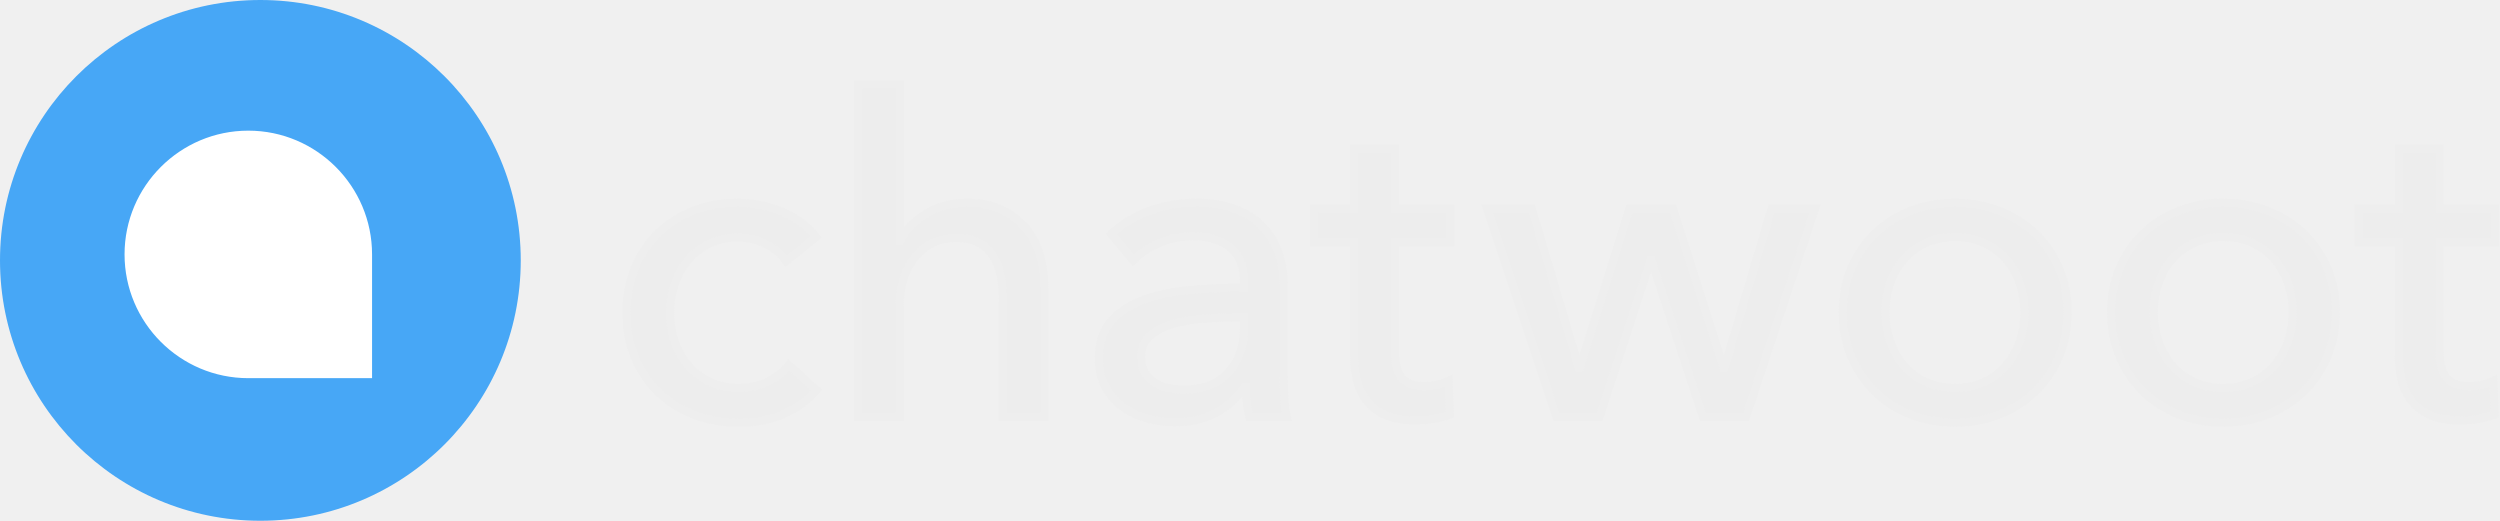
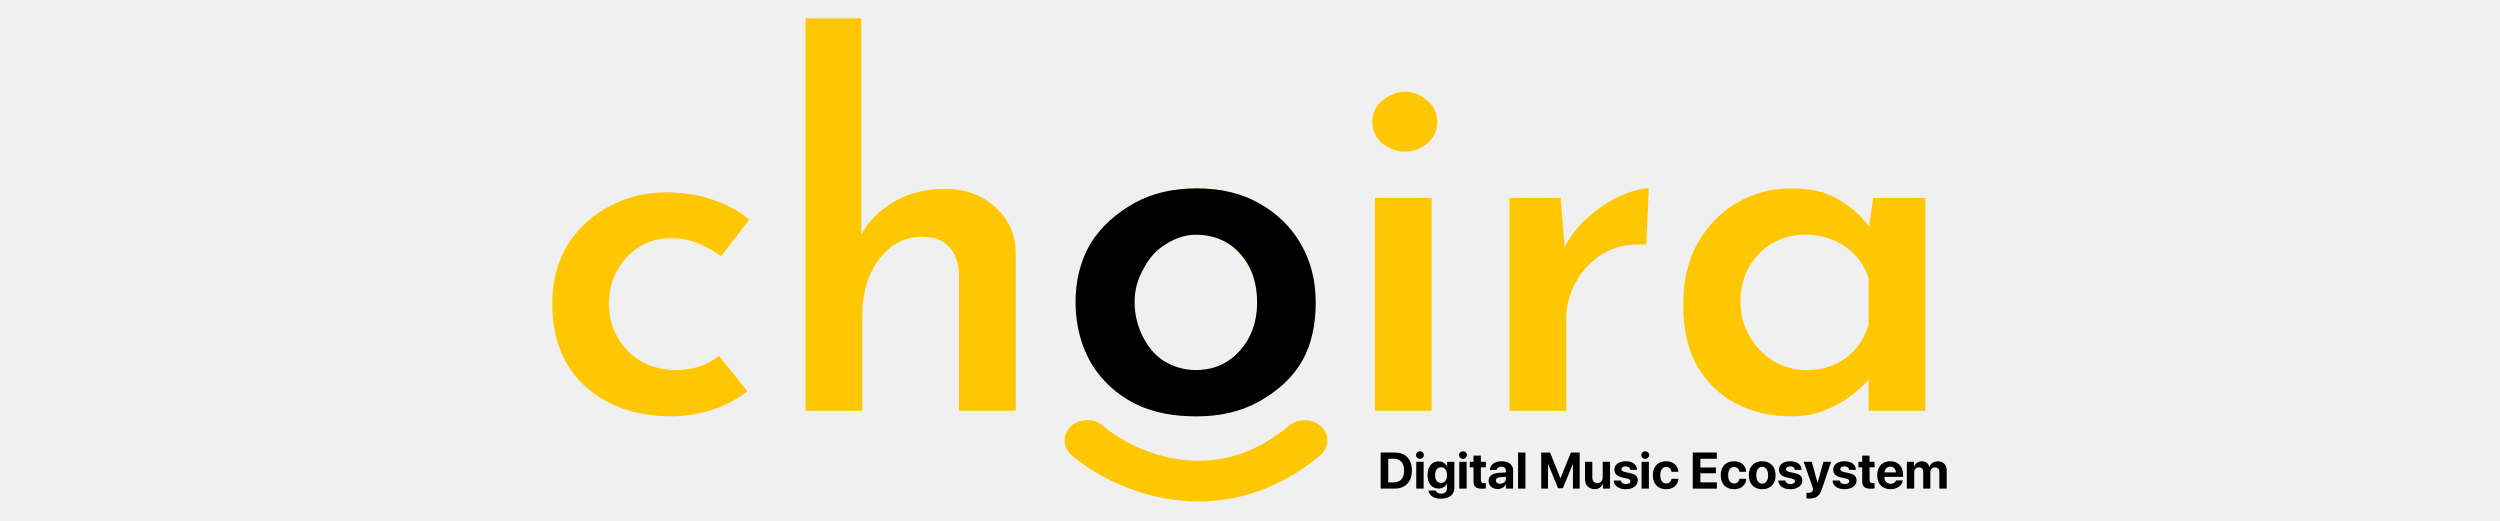
- <svg xmlns="http://www.w3.org/2000/svg" width="2458px" height="512px" viewBox="0 0 2458 512" version="1.1">
-   <g id="Page-1" stroke="none" stroke-width="1" fill="none" fill-rule="evenodd">
-     <g id="logo" fill-rule="nonzero">
-       <g id="woot-log">
-         <circle id="Oval" fill="#47A7F6" cx="256" cy="256" r="256" />
-         <path d="M362.808,368.808 L244.123,368.808 C178.699,368.808 125.457,315.562 125.457,250.122 C125.457,184.703 178.699,131.457 244.124,131.457 C309.565,131.457 362.808,184.703 362.808,250.122 L362.808,368.808 Z" id="Fill-1" stroke="#FFFFFF" stroke-width="6" fill="#FFFFFF" />
-       </g>
-       <path d="M772.982,256.848 C768.658,250.217 762.171,244.667 753.522,240.198 C744.872,235.73 735.647,233.495 725.844,233.495 C715.177,233.495 705.735,235.513 697.518,239.55 C689.302,243.586 682.31,248.992 676.544,255.767 C670.778,262.542 666.381,270.398 663.354,279.336 C660.327,288.273 658.813,297.643 658.813,307.446 C658.813,317.248 660.327,326.618 663.354,335.555 C666.381,344.493 670.778,352.349 676.544,359.124 C682.31,365.899 689.374,371.305 697.735,375.341 C706.095,379.378 715.609,381.396 726.277,381.396 C736.656,381.396 746.098,379.378 754.603,375.341 C763.108,371.305 770.099,365.827 775.577,358.908 L802.822,383.558 C794.173,393.649 783.361,401.505 770.387,407.127 C757.414,412.749 742.71,415.56 726.277,415.56 C710.42,415.56 695.789,412.965 682.382,407.776 C668.976,402.586 657.372,395.307 647.569,385.937 C637.767,376.567 630.055,365.251 624.433,351.989 C618.811,338.727 616,323.879 616,307.446 C616,291.3 618.739,276.597 624.217,263.335 C629.695,250.073 637.335,238.685 647.137,229.171 C656.939,219.657 668.544,212.305 681.95,207.115 C695.356,201.926 709.843,199.331 725.412,199.331 C739.827,199.331 754.17,202.214 768.441,207.98 C782.713,213.746 794.028,222.107 802.389,233.063 L772.982,256.848 Z M885.421,236.09 C890.322,225.999 898.683,217.35 910.504,210.143 C922.324,202.935 935.586,199.331 950.29,199.331 C963.552,199.331 974.94,201.565 984.454,206.034 C993.968,210.503 1001.896,216.485 1008.239,223.981 C1014.582,231.477 1019.267,240.27 1022.294,250.361 C1025.321,260.452 1026.835,271.263 1026.835,282.795 L1026.835,409.938 L986.184,409.938 L986.184,296.634 C986.184,288.273 985.535,280.345 984.238,272.849 C982.94,265.353 980.562,258.722 977.102,252.956 C973.643,247.19 968.958,242.577 963.047,239.117 C957.137,235.658 949.425,233.928 939.911,233.928 C923.766,233.928 910.504,240.054 900.125,252.307 C889.746,264.56 884.556,280.921 884.556,301.391 L884.556,409.938 L843.905,409.938 L843.905,83 L884.556,83 L884.556,236.09 L885.421,236.09 Z M1223.171,277.174 C1223.171,261.893 1218.558,250.577 1209.332,243.226 C1200.106,235.874 1187.853,232.198 1172.573,232.198 C1161.041,232.198 1150.157,234.432 1139.923,238.901 C1129.688,243.37 1121.111,249.064 1114.191,255.983 L1092.568,230.036 C1102.659,220.522 1114.984,213.026 1129.544,207.548 C1144.103,202.07 1159.743,199.331 1176.465,199.331 C1191.169,199.331 1203.926,201.421 1214.738,205.602 C1225.549,209.782 1234.415,215.476 1241.334,222.684 C1248.253,229.892 1253.443,238.396 1256.902,248.199 C1260.362,258.001 1262.092,268.524 1262.092,279.768 L1262.092,369.287 C1262.092,376.206 1262.308,383.486 1262.741,391.126 C1263.173,398.766 1263.966,405.037 1265.119,409.938 L1228.36,409.938 C1226.054,400.136 1224.9,390.333 1224.9,380.531 L1223.603,380.531 C1216.107,391.487 1206.665,399.991 1195.277,406.046 C1183.889,412.1 1170.411,415.128 1154.842,415.128 C1146.77,415.128 1138.337,414.046 1129.544,411.884 C1120.75,409.722 1112.75,406.19 1105.542,401.289 C1098.334,396.388 1092.352,389.901 1087.595,381.828 C1082.838,373.756 1080.46,363.809 1080.46,351.989 C1080.46,336.42 1084.64,324.095 1093.001,315.014 C1101.362,305.932 1112.317,299.013 1125.868,294.256 C1139.418,289.499 1154.698,286.399 1171.708,284.958 C1188.718,283.516 1205.872,282.795 1223.171,282.795 L1223.171,277.174 Z M1213.224,312.203 C1203.133,312.203 1192.682,312.635 1181.871,313.5 C1171.059,314.365 1161.257,316.095 1152.464,318.689 C1143.67,321.284 1136.391,325.176 1130.625,330.366 C1124.859,335.555 1121.976,342.475 1121.976,351.124 C1121.976,357.178 1123.201,362.224 1125.651,366.26 C1128.102,370.296 1131.345,373.612 1135.382,376.206 C1139.418,378.801 1143.887,380.603 1148.788,381.612 C1153.689,382.621 1158.734,383.126 1163.924,383.126 C1182.952,383.126 1197.584,377.432 1207.818,366.044 C1218.053,354.655 1223.171,340.312 1223.171,323.014 L1223.171,312.203 L1213.224,312.203 Z M1425.993,238.252 L1371.504,238.252 L1371.504,345.069 C1371.504,357.467 1373.81,366.332 1378.423,371.666 C1383.036,376.999 1390.388,379.666 1400.478,379.666 C1404.226,379.666 1408.263,379.234 1412.587,378.369 C1416.912,377.504 1420.804,376.206 1424.264,374.477 L1425.561,407.776 C1420.66,409.506 1415.254,410.875 1409.344,411.884 C1403.433,412.893 1397.307,413.398 1390.964,413.398 C1371.648,413.398 1356.872,408.064 1346.637,397.397 C1336.402,386.729 1331.285,370.729 1331.285,349.394 L1331.285,238.252 L1291.931,238.252 L1291.931,204.953 L1331.285,204.953 L1331.285,146.139 L1371.504,146.139 L1371.504,204.953 L1425.993,204.953 L1425.993,238.252 Z M1506.078,204.953 L1552.351,361.503 L1553.216,361.503 L1602.083,204.953 L1644.897,204.953 L1694.629,361.503 L1695.494,361.503 L1741.767,204.953 L1784.581,204.953 L1716.685,409.938 L1674.304,409.938 L1623.706,255.983 L1622.841,255.983 L1572.676,409.938 L1530.295,409.938 L1461.967,204.953 L1506.078,204.953 Z M2032.811,307.013 C2032.811,322.87 2030,337.429 2024.378,350.691 C2018.756,363.953 2010.972,375.413 2001.026,385.072 C1991.079,394.73 1979.331,402.226 1965.78,407.56 C1952.23,412.893 1937.671,415.56 1922.102,415.56 C1906.534,415.56 1891.974,412.893 1878.424,407.56 C1864.873,402.226 1853.197,394.73 1843.395,385.072 C1833.592,375.413 1825.88,363.953 1820.258,350.691 C1814.636,337.429 1811.825,322.87 1811.825,307.013 C1811.825,291.156 1814.636,276.669 1820.258,263.551 C1825.88,250.433 1833.592,239.117 1843.395,229.603 C1853.197,220.089 1864.873,212.665 1878.424,207.332 C1891.974,201.998 1906.534,199.331 1922.102,199.331 C1937.671,199.331 1952.23,201.998 1965.78,207.332 C1979.331,212.665 1991.079,220.089 2001.026,229.603 C2010.972,239.117 2018.756,250.433 2024.378,263.551 C2030,276.669 2032.811,291.156 2032.811,307.013 Z M1990.43,307.013 C1990.43,297.211 1988.917,287.841 1985.89,278.903 C1982.862,269.966 1978.466,262.11 1972.7,255.334 C1966.934,248.559 1959.798,243.154 1951.293,239.117 C1942.788,235.081 1933.058,233.063 1922.102,233.063 C1911.146,233.063 1901.416,235.081 1892.911,239.117 C1884.406,243.154 1877.271,248.559 1871.505,255.334 C1865.738,262.11 1861.342,269.966 1858.315,278.903 C1855.287,287.841 1853.774,297.211 1853.774,307.013 C1853.774,316.816 1855.287,326.185 1858.315,335.123 C1861.342,344.06 1865.738,351.989 1871.505,358.908 C1877.271,365.827 1884.406,371.305 1892.911,375.341 C1901.416,379.378 1911.146,381.396 1922.102,381.396 C1933.058,381.396 1942.788,379.378 1951.293,375.341 C1959.798,371.305 1966.934,365.827 1972.7,358.908 C1978.466,351.989 1982.862,344.06 1985.89,335.123 C1988.917,326.185 1990.43,316.816 1990.43,307.013 Z M2296.611,307.013 C2296.611,322.87 2293.8,337.429 2288.178,350.691 C2282.556,363.953 2274.771,375.413 2264.825,385.072 C2254.878,394.73 2243.13,402.226 2229.58,407.56 C2216.029,412.893 2201.47,415.56 2185.901,415.56 C2170.333,415.56 2155.774,412.893 2142.223,407.56 C2128.673,402.226 2116.996,394.73 2107.194,385.072 C2097.392,375.413 2089.68,363.953 2084.058,350.691 C2078.436,337.429 2075.625,322.87 2075.625,307.013 C2075.625,291.156 2078.436,276.669 2084.058,263.551 C2089.68,250.433 2097.392,239.117 2107.194,229.603 C2116.996,220.089 2128.673,212.665 2142.223,207.332 C2155.774,201.998 2170.333,199.331 2185.901,199.331 C2201.47,199.331 2216.029,201.998 2229.58,207.332 C2243.13,212.665 2254.878,220.089 2264.825,229.603 C2274.771,239.117 2282.556,250.433 2288.178,263.551 C2293.8,276.669 2296.611,291.156 2296.611,307.013 Z M2254.23,307.013 C2254.23,297.211 2252.716,287.841 2249.689,278.903 C2246.662,269.966 2242.265,262.11 2236.499,255.334 C2230.733,248.559 2223.597,243.154 2215.092,239.117 C2206.587,235.081 2196.857,233.063 2185.901,233.063 C2174.946,233.063 2165.215,235.081 2156.71,239.117 C2148.205,243.154 2141.07,248.559 2135.304,255.334 C2129.538,262.11 2125.141,269.966 2122.114,278.903 C2119.087,287.841 2117.573,297.211 2117.573,307.013 C2117.573,316.816 2119.087,326.185 2122.114,335.123 C2125.141,344.06 2129.538,351.989 2135.304,358.908 C2141.07,365.827 2148.205,371.305 2156.71,375.341 C2165.215,379.378 2174.946,381.396 2185.901,381.396 C2196.857,381.396 2206.587,379.378 2215.092,375.341 C2223.597,371.305 2230.733,365.827 2236.499,358.908 C2242.265,351.989 2246.662,344.06 2249.689,335.123 C2252.716,326.185 2254.23,316.816 2254.23,307.013 Z M2453.16,238.252 L2398.671,238.252 L2398.671,345.069 C2398.671,357.467 2400.977,366.332 2405.59,371.666 C2410.203,376.999 2417.554,379.666 2427.645,379.666 C2431.393,379.666 2435.429,379.234 2439.754,378.369 C2444.079,377.504 2447.971,376.206 2451.43,374.477 L2452.728,407.776 C2447.827,409.506 2442.421,410.875 2436.511,411.884 C2430.6,412.893 2424.474,413.398 2418.131,413.398 C2398.815,413.398 2384.039,408.064 2373.804,397.397 C2363.569,386.729 2358.452,370.729 2358.452,349.394 L2358.452,238.252 L2319.098,238.252 L2319.098,204.953 L2358.452,204.953 L2358.452,146.139 L2398.671,146.139 L2398.671,204.953 L2453.16,204.953 L2453.16,238.252 Z" id="chatwoot" stroke="#EEEEEE" stroke-width="8" fill="#EDEDED" />
-     </g>
-   </g>
+ <svg xmlns="http://www.w3.org/2000/svg" width="2458" height="512" viewBox="0 0 2458 512" fill="none">
+   <path d="M734.76 384.573C725.463 392.159 714.007 398.26 700.393 402.877C687.111 407.165 673.663 409.308 660.048 409.308C636.805 409.308 616.384 404.856 598.785 395.951C581.186 387.047 567.406 374.35 557.444 357.859C547.815 341.369 543 321.746 543 298.99C543 276.234 548.147 256.611 558.44 240.121C569.066 223.631 582.846 211.098 599.781 202.523C616.716 193.619 634.978 189.167 654.57 189.167C672.168 189.167 687.775 191.64 701.389 196.587C715.003 201.204 726.791 207.635 736.752 215.88L708.86 251.994C703.547 247.706 696.574 243.748 687.941 240.121C679.639 236.163 670.176 234.184 659.55 234.184C648.261 234.184 637.967 236.988 628.669 242.594C619.704 248.201 612.399 255.951 606.754 265.845C601.441 275.409 598.785 286.458 598.785 298.99C598.785 316.799 604.928 332.135 617.214 344.997C629.5 357.53 645.438 363.796 665.029 363.796C681.3 363.796 695.246 359.179 706.868 349.944L734.76 384.573Z" fill="#FFC701" />
+   <path d="M791.961 403.867V18H846.75V230.721C854.055 217.529 864.681 206.811 878.627 198.566C892.905 189.991 909.84 185.704 929.431 185.704C949.022 185.704 965.292 191.64 978.242 203.513C991.525 215.056 998.332 230.062 998.664 248.531V403.867H942.879V268.319C942.215 257.765 939.06 249.355 933.415 243.089C928.103 236.493 919.303 233.03 907.017 232.7C889.751 232.7 875.472 240.121 864.183 254.962C853.225 269.803 847.746 288.436 847.746 310.863V403.867H791.961Z" fill="#FFC701" />
+   <path d="M1058.1 297.011C1058.1 275.904 1063.08 256.941 1073.04 240.121C1083.34 223.301 1097.28 209.944 1114.88 200.05C1132.81 190.156 1153.4 185.209 1176.64 185.209C1200.22 185.209 1220.64 190.156 1237.91 200.05C1255.51 209.944 1269.12 223.301 1278.75 240.121C1288.38 256.941 1293.2 275.904 1293.2 297.011C1293.2 318.119 1288.38 337.247 1278.75 354.397C1269.12 371.216 1255.51 384.573 1237.91 394.467C1220.31 404.361 1199.72 409.308 1176.15 409.308C1153.24 409.308 1132.81 404.856 1114.88 395.951C1097.28 386.717 1083.34 373.69 1073.04 356.87C1063.08 340.05 1058.1 320.097 1058.1 297.011ZM1114.39 297.506C1114.39 310.038 1117.04 321.417 1122.35 331.64C1127.67 341.534 1134.81 349.45 1143.77 355.386C1153.07 360.993 1163.53 363.796 1175.15 363.796C1193.41 363.796 1208.19 357.53 1219.48 344.997C1230.77 332.135 1236.41 316.305 1236.41 297.506C1236.41 278.707 1230.77 262.877 1219.48 250.015C1208.19 237.152 1193.41 230.721 1175.15 230.721C1163.53 230.721 1153.07 233.854 1143.77 240.121C1134.81 246.057 1127.67 254.137 1122.35 264.361C1117.04 274.255 1114.39 285.303 1114.39 297.506Z" fill="#FFC701" />
+   <path d="M1351.81 194.608H1407.6V403.867H1351.81V194.608ZM1349.32 119.908C1349.32 111.334 1352.64 104.243 1359.28 98.636C1366.26 93.03 1373.73 90.226 1381.7 90.226C1389.33 90.226 1396.47 93.03 1403.11 98.636C1409.76 104.243 1413.08 111.334 1413.08 119.908C1413.08 128.483 1409.76 135.574 1403.11 141.181C1396.47 146.457 1389.33 149.096 1381.7 149.096C1373.73 149.096 1366.26 146.457 1359.28 141.181C1352.64 135.574 1349.32 128.483 1349.32 119.908Z" fill="#FFC701" />
+   <path d="M1534.42 194.608L1538.41 243.089C1544.38 231.216 1552.52 220.992 1562.81 212.417C1573.1 203.513 1583.56 196.752 1594.19 192.135C1605.15 187.517 1614.11 185.209 1621.09 185.209L1618.6 240.615C1602.66 239.296 1588.71 242.099 1576.76 249.025C1565.14 255.951 1556 265.35 1549.36 277.223C1543.05 288.766 1539.9 300.969 1539.9 313.831V403.867H1484.11V194.608H1534.42Z" fill="#FFC701" />
+   <path d="M1761.01 409.308C1741.09 409.308 1723.16 405.186 1707.22 396.941C1691.28 388.696 1678.5 376.493 1668.87 360.333C1659.57 344.173 1654.92 323.89 1654.92 299.485C1654.92 275.739 1659.74 255.456 1669.36 238.637C1679.33 221.487 1692.28 208.295 1708.21 199.061C1724.49 189.826 1742.08 185.209 1761.01 185.209C1780.6 185.209 1796.37 189.002 1808.33 196.587C1820.61 203.843 1830.41 212.582 1837.72 222.806L1841.7 194.608H1893V403.867H1837.22V373.195C1833.56 377.483 1828.25 382.43 1821.28 388.036C1814.31 393.643 1805.67 398.59 1795.38 402.877C1785.42 407.165 1773.96 409.308 1761.01 409.308ZM1776.45 363.796C1791.39 363.796 1804.18 359.838 1814.8 351.923C1825.43 344.008 1832.9 333.124 1837.22 319.273V273.76C1833.23 260.898 1825.6 250.509 1814.31 242.594C1803.02 234.679 1789.73 230.721 1774.46 230.721C1762.84 230.721 1752.21 233.525 1742.58 239.131C1733.28 244.408 1725.65 252.158 1719.67 262.382C1714.03 272.276 1711.2 283.654 1711.2 296.517C1711.2 309.049 1714.19 320.427 1720.17 330.651C1726.15 340.875 1733.95 348.955 1743.58 354.891C1753.54 360.828 1764.5 363.796 1776.45 363.796Z" fill="#FFC701" />
+   <path fill-rule="evenodd" clip-rule="evenodd" d="M1299.12 419.428C1307.52 427.497 1307.03 440.14 1298.02 447.669C1249.55 488.173 1197.97 497.435 1153.21 491.256C1109.63 485.24 1073.8 464.839 1053.56 447.494C1044.66 439.864 1044.35 427.216 1052.87 419.244C1061.39 411.272 1075.51 410.994 1084.42 418.624C1099.36 431.436 1127.13 447.222 1160.01 451.761C1191.71 456.137 1229.44 450.321 1267.58 418.45C1276.59 410.922 1290.71 411.36 1299.12 419.428Z" fill="#FFC701" />
+   <path d="M1057.46 297.091C1057.46 275.984 1062.28 256.204 1072.24 239.384C1082.54 222.564 1097.96 209.408 1115.56 199.514C1133.49 189.62 1153.81 185.257 1177.05 185.257C1200.63 185.257 1221.05 190.204 1238.32 200.098C1255.92 209.993 1269.53 223.349 1279.16 240.169C1288.79 256.989 1293.6 275.953 1293.6 297.06C1293.6 318.167 1289.98 337.648 1280.35 354.798C1270.72 371.618 1255.92 384.622 1238.32 394.516C1220.72 404.41 1200.13 409.357 1176.56 409.357C1153.64 409.357 1133.49 405.671 1115.56 396.766C1097.96 387.532 1083.59 374.765 1073.3 357.945C1063.34 341.126 1057.46 320.177 1057.46 297.091ZM1115.56 297.091C1115.56 309.623 1118.69 321.491 1124.01 331.715C1129.32 341.609 1135.11 348.861 1144.08 354.798C1153.38 360.404 1163.94 363.844 1175.56 363.844C1193.82 363.844 1207.79 357.27 1219.08 344.738C1230.37 331.876 1235.98 316.322 1235.98 297.523C1235.98 278.725 1231.18 262.926 1219.89 250.063C1208.6 237.201 1193.82 230.77 1175.56 230.77C1163.94 230.77 1153.38 235.216 1144.08 241.483C1135.11 247.419 1129.03 255.08 1123.71 265.304C1118.4 275.198 1115.56 284.888 1115.56 297.091Z" fill="black" />
+   <path d="M1357.47 444.926V480.41H1371.11C1381.83 480.41 1388.15 473.795 1388.15 462.533C1388.15 451.27 1381.83 444.926 1371.11 444.926H1357.47ZM1364.95 451.049H1370.22C1376.81 451.049 1380.52 455.131 1380.52 462.557C1380.52 470.23 1376.91 474.263 1370.22 474.263H1364.95V451.049Z" fill="black" />
+   <path d="M1392.48 480.41H1399.71V454.049H1392.48V480.41ZM1396.09 451.147C1398.27 451.147 1399.96 449.5 1399.96 447.434C1399.96 445.344 1398.27 443.721 1396.09 443.721C1393.92 443.721 1392.23 445.344 1392.23 447.434C1392.23 449.5 1393.92 451.147 1396.09 451.147Z" fill="black" />
+   <path d="M1416.79 474.804C1413.2 474.804 1410.97 472 1410.97 467.181C1410.97 462.385 1413.23 459.385 1416.79 459.385C1420.41 459.385 1422.71 462.434 1422.71 467.181C1422.71 471.951 1420.41 474.804 1416.79 474.804ZM1416.67 490.345C1424.62 490.345 1429.92 486.337 1429.92 480.042V454.049H1422.78V458.647H1422.66C1421.27 455.623 1418.28 453.631 1414.47 453.631C1407.73 453.631 1403.57 458.77 1403.57 467.131C1403.57 475.369 1407.86 480.337 1414.34 480.337C1418.18 480.337 1421.3 478.419 1422.54 475.615H1422.69V480.238C1422.69 483.288 1420.61 485.353 1416.87 485.353C1414.12 485.353 1412.04 484.099 1411.47 482.279H1404.39C1404.96 486.976 1409.69 490.345 1416.67 490.345Z" fill="black" />
+   <path d="M1434.77 480.41H1442V454.049H1434.77V480.41ZM1438.38 451.147C1440.56 451.147 1442.25 449.5 1442.25 447.434C1442.25 445.344 1440.56 443.721 1438.38 443.721C1436.2 443.721 1434.52 445.344 1434.52 447.434C1434.52 449.5 1436.2 451.147 1438.38 451.147Z" fill="black" />
+   <path d="M1448.76 447.975V454.049H1445.02V459.459H1448.76V473.304C1448.76 478.443 1451.18 480.509 1457.42 480.509C1458.88 480.509 1460.12 480.386 1460.86 480.214V474.927C1460.42 475 1459.75 475.05 1459.11 475.05C1456.98 475.05 1455.99 474.091 1455.99 472.074V459.459H1460.89V454.049H1455.99V447.975H1448.76Z" fill="black" />
+   <path d="M1474.85 475.64C1472.4 475.64 1470.77 474.41 1470.77 472.443C1470.77 470.574 1472.3 469.369 1475 469.172L1480.6 468.828V470.746C1480.6 473.599 1478 475.64 1474.85 475.64ZM1472.48 480.828C1475.79 480.828 1479.09 479.181 1480.57 476.378H1480.72V480.41H1487.7V462.287C1487.7 456.975 1483.27 453.483 1476.46 453.483C1469.43 453.483 1465.05 457 1464.78 462.115H1471.39C1471.73 460.172 1473.44 458.844 1476.14 458.844C1478.86 458.844 1480.6 460.27 1480.6 462.73V464.475L1473.91 464.869C1467.3 465.262 1463.59 468.041 1463.59 472.836C1463.59 477.582 1467.42 480.828 1472.48 480.828Z" fill="black" />
+   <path d="M1492.56 480.41H1499.78V444.926H1492.56V480.41Z" fill="black" />
+   <path d="M1553.16 480.41V444.926H1544.5L1534.35 470.082H1534.15L1524 444.926H1515.33V480.41H1521.99V456.459H1522.19L1531.9 480.066H1536.6L1546.31 456.459H1546.5V480.41H1553.16Z" fill="black" />
+   <path d="M1583 454.049H1575.77V469.148C1575.77 472.64 1573.76 474.927 1570.55 474.927C1567.35 474.927 1565.59 473.058 1565.59 469.541V454.049H1558.36V471.041C1558.36 477.189 1562.18 480.902 1567.92 480.902C1571.93 480.902 1574.56 478.984 1575.87 475.664H1576.02V480.41H1583V454.049Z" fill="black" />
+   <path d="M1587.26 461.795C1587.26 465.68 1589.83 468.287 1594.86 469.418L1599.76 470.5C1602.14 471.066 1603.03 471.804 1603.03 473.132C1603.03 474.853 1601.37 475.935 1598.62 475.935C1595.75 475.935 1593.99 474.656 1593.65 472.443H1586.59C1586.99 477.582 1591.34 480.976 1598.42 480.976C1605.43 480.976 1610.23 477.558 1610.23 472.369C1610.23 468.435 1608.08 466.344 1602.76 465.164L1597.68 464.082C1595.35 463.541 1594.21 462.656 1594.21 461.352C1594.21 459.656 1595.85 458.524 1598.35 458.524C1601.02 458.524 1602.73 459.828 1602.88 461.943H1609.54C1609.44 456.828 1605.11 453.483 1598.45 453.483C1591.64 453.483 1587.26 456.779 1587.26 461.795Z" fill="black" />
+   <path d="M1613.97 480.41H1621.2V454.049H1613.97V480.41ZM1617.59 451.147C1619.77 451.147 1621.45 449.5 1621.45 447.434C1621.45 445.344 1619.77 443.721 1617.59 443.721C1615.41 443.721 1613.72 445.344 1613.72 447.434C1613.72 449.5 1615.41 451.147 1617.59 451.147Z" fill="black" />
+   <path d="M1650.15 463.861C1649.82 457.885 1645.27 453.483 1638.09 453.483C1630.14 453.483 1625.06 458.746 1625.06 467.205C1625.06 475.812 1630.14 480.976 1638.14 480.976C1645.12 480.976 1649.8 476.968 1650.17 470.746H1643.44C1642.99 473.623 1641.11 475.345 1638.21 475.345C1634.62 475.345 1632.39 472.394 1632.39 467.205C1632.39 462.115 1634.62 459.115 1638.19 459.115C1641.16 459.115 1643.01 461.082 1643.44 463.861H1650.15Z" fill="black" />
+   <path d="M1688 474.263H1671.81V465.312H1687.09V459.606H1671.81V451.049H1688V444.926H1664.33V480.41H1688V474.263Z" fill="black" />
+   <path d="M1716.89 463.861C1716.57 457.885 1712.02 453.483 1704.84 453.483C1696.89 453.483 1691.81 458.746 1691.81 467.205C1691.81 475.812 1696.89 480.976 1704.89 480.976C1711.87 480.976 1716.55 476.968 1716.92 470.746H1710.19C1709.74 473.623 1707.86 475.345 1704.96 475.345C1701.37 475.345 1699.14 472.394 1699.14 467.205C1699.14 462.115 1701.37 459.115 1704.94 459.115C1707.91 459.115 1709.76 461.082 1710.19 463.861H1716.89Z" fill="black" />
+   <path d="M1732.59 480.976C1740.61 480.976 1745.74 475.886 1745.74 467.205C1745.74 458.647 1740.54 453.483 1732.59 453.483C1724.64 453.483 1719.45 458.672 1719.45 467.205C1719.45 475.861 1724.57 480.976 1732.59 480.976ZM1732.59 475.492C1729.03 475.492 1726.77 472.517 1726.77 467.23C1726.77 461.992 1729.08 458.967 1732.59 458.967C1736.11 458.967 1738.39 461.992 1738.39 467.23C1738.39 472.517 1736.13 475.492 1732.59 475.492Z" fill="black" />
+   <path d="M1749.03 461.795C1749.03 465.68 1751.61 468.287 1756.63 469.418L1761.54 470.5C1763.91 471.066 1764.8 471.804 1764.8 473.132C1764.8 474.853 1763.14 475.935 1760.4 475.935C1757.52 475.935 1755.77 474.656 1755.42 472.443H1748.36C1748.76 477.582 1753.12 480.976 1760.2 480.976C1767.2 480.976 1772.01 477.558 1772.01 472.369C1772.01 468.435 1769.85 466.344 1764.53 465.164L1759.46 464.082C1757.13 463.541 1755.99 462.656 1755.99 461.352C1755.99 459.656 1757.62 458.524 1760.12 458.524C1762.8 458.524 1764.51 459.828 1764.65 461.943H1771.31C1771.22 456.828 1766.88 453.483 1760.22 453.483C1753.41 453.483 1749.03 456.779 1749.03 461.795Z" fill="black" />
+   <path d="M1778.87 490.173C1785.65 490.173 1788.97 487.763 1791.25 481.001L1800.38 454.049H1792.76L1787.11 474.656H1786.99L1781.34 454.049H1773.39L1782.63 480.435C1782.68 480.533 1782.41 481.591 1782.41 481.689C1781.91 483.779 1780.6 484.615 1777.95 484.615C1777.68 484.615 1776.37 484.615 1776.14 484.566V490.099C1776.37 490.148 1778.62 490.173 1778.87 490.173Z" fill="black" />
+   <path d="M1802.41 461.795C1802.41 465.68 1804.99 468.287 1810.01 469.418L1814.92 470.5C1817.29 471.066 1818.18 471.804 1818.18 473.132C1818.18 474.853 1816.52 475.935 1813.78 475.935C1810.9 475.935 1809.15 474.656 1808.8 472.443H1801.74C1802.14 477.582 1806.5 480.976 1813.58 480.976C1820.58 480.976 1825.39 477.558 1825.39 472.369C1825.39 468.435 1823.23 466.344 1817.91 465.164L1812.84 464.082C1810.51 463.541 1809.37 462.656 1809.37 461.352C1809.37 459.656 1811 458.524 1813.5 458.524C1816.18 458.524 1817.89 459.828 1818.03 461.943H1824.69C1824.6 456.828 1820.26 453.483 1813.6 453.483C1806.79 453.483 1802.41 456.779 1802.41 461.795Z" fill="black" />
+   <path d="M1830.93 447.975V454.049H1827.2V459.459H1830.93V473.304C1830.93 478.443 1833.36 480.509 1839.6 480.509C1841.06 480.509 1842.3 480.386 1843.04 480.214V474.927C1842.6 475 1841.93 475.05 1841.28 475.05C1839.15 475.05 1838.16 474.091 1838.16 472.074V459.459H1843.07V454.049H1838.16V447.975H1830.93Z" fill="black" />
+   <path d="M1858.54 458.795C1861.76 458.795 1863.96 461.107 1864.11 464.475H1852.85C1853.09 461.18 1855.37 458.795 1858.54 458.795ZM1864.21 472.345C1863.54 474.361 1861.51 475.664 1858.86 475.664C1855.17 475.664 1852.77 473.082 1852.77 469.32V468.877H1871.07V466.689C1871.07 458.672 1866.19 453.483 1858.47 453.483C1850.62 453.483 1845.67 458.943 1845.67 467.353C1845.67 475.787 1850.57 480.976 1858.74 480.976C1865.3 480.976 1870.05 477.509 1870.85 472.345H1864.21Z" fill="black" />
+   <path d="M1874.81 480.41H1882.04V464.5C1882.04 461.549 1883.89 459.484 1886.64 459.484C1889.32 459.484 1890.92 461.156 1890.92 463.984V480.41H1897.88V464.402C1897.88 461.475 1899.69 459.484 1902.44 459.484C1905.24 459.484 1906.77 461.156 1906.77 464.205V480.41H1914V462.41C1914 457.098 1910.51 453.557 1905.31 453.557C1901.42 453.557 1898.25 455.647 1897.06 458.967H1896.92C1896.03 455.524 1893.35 453.557 1889.51 453.557C1885.9 453.557 1883.05 455.647 1881.94 458.82H1881.79V454.049H1874.81V480.41Z" fill="black" />
</svg>
